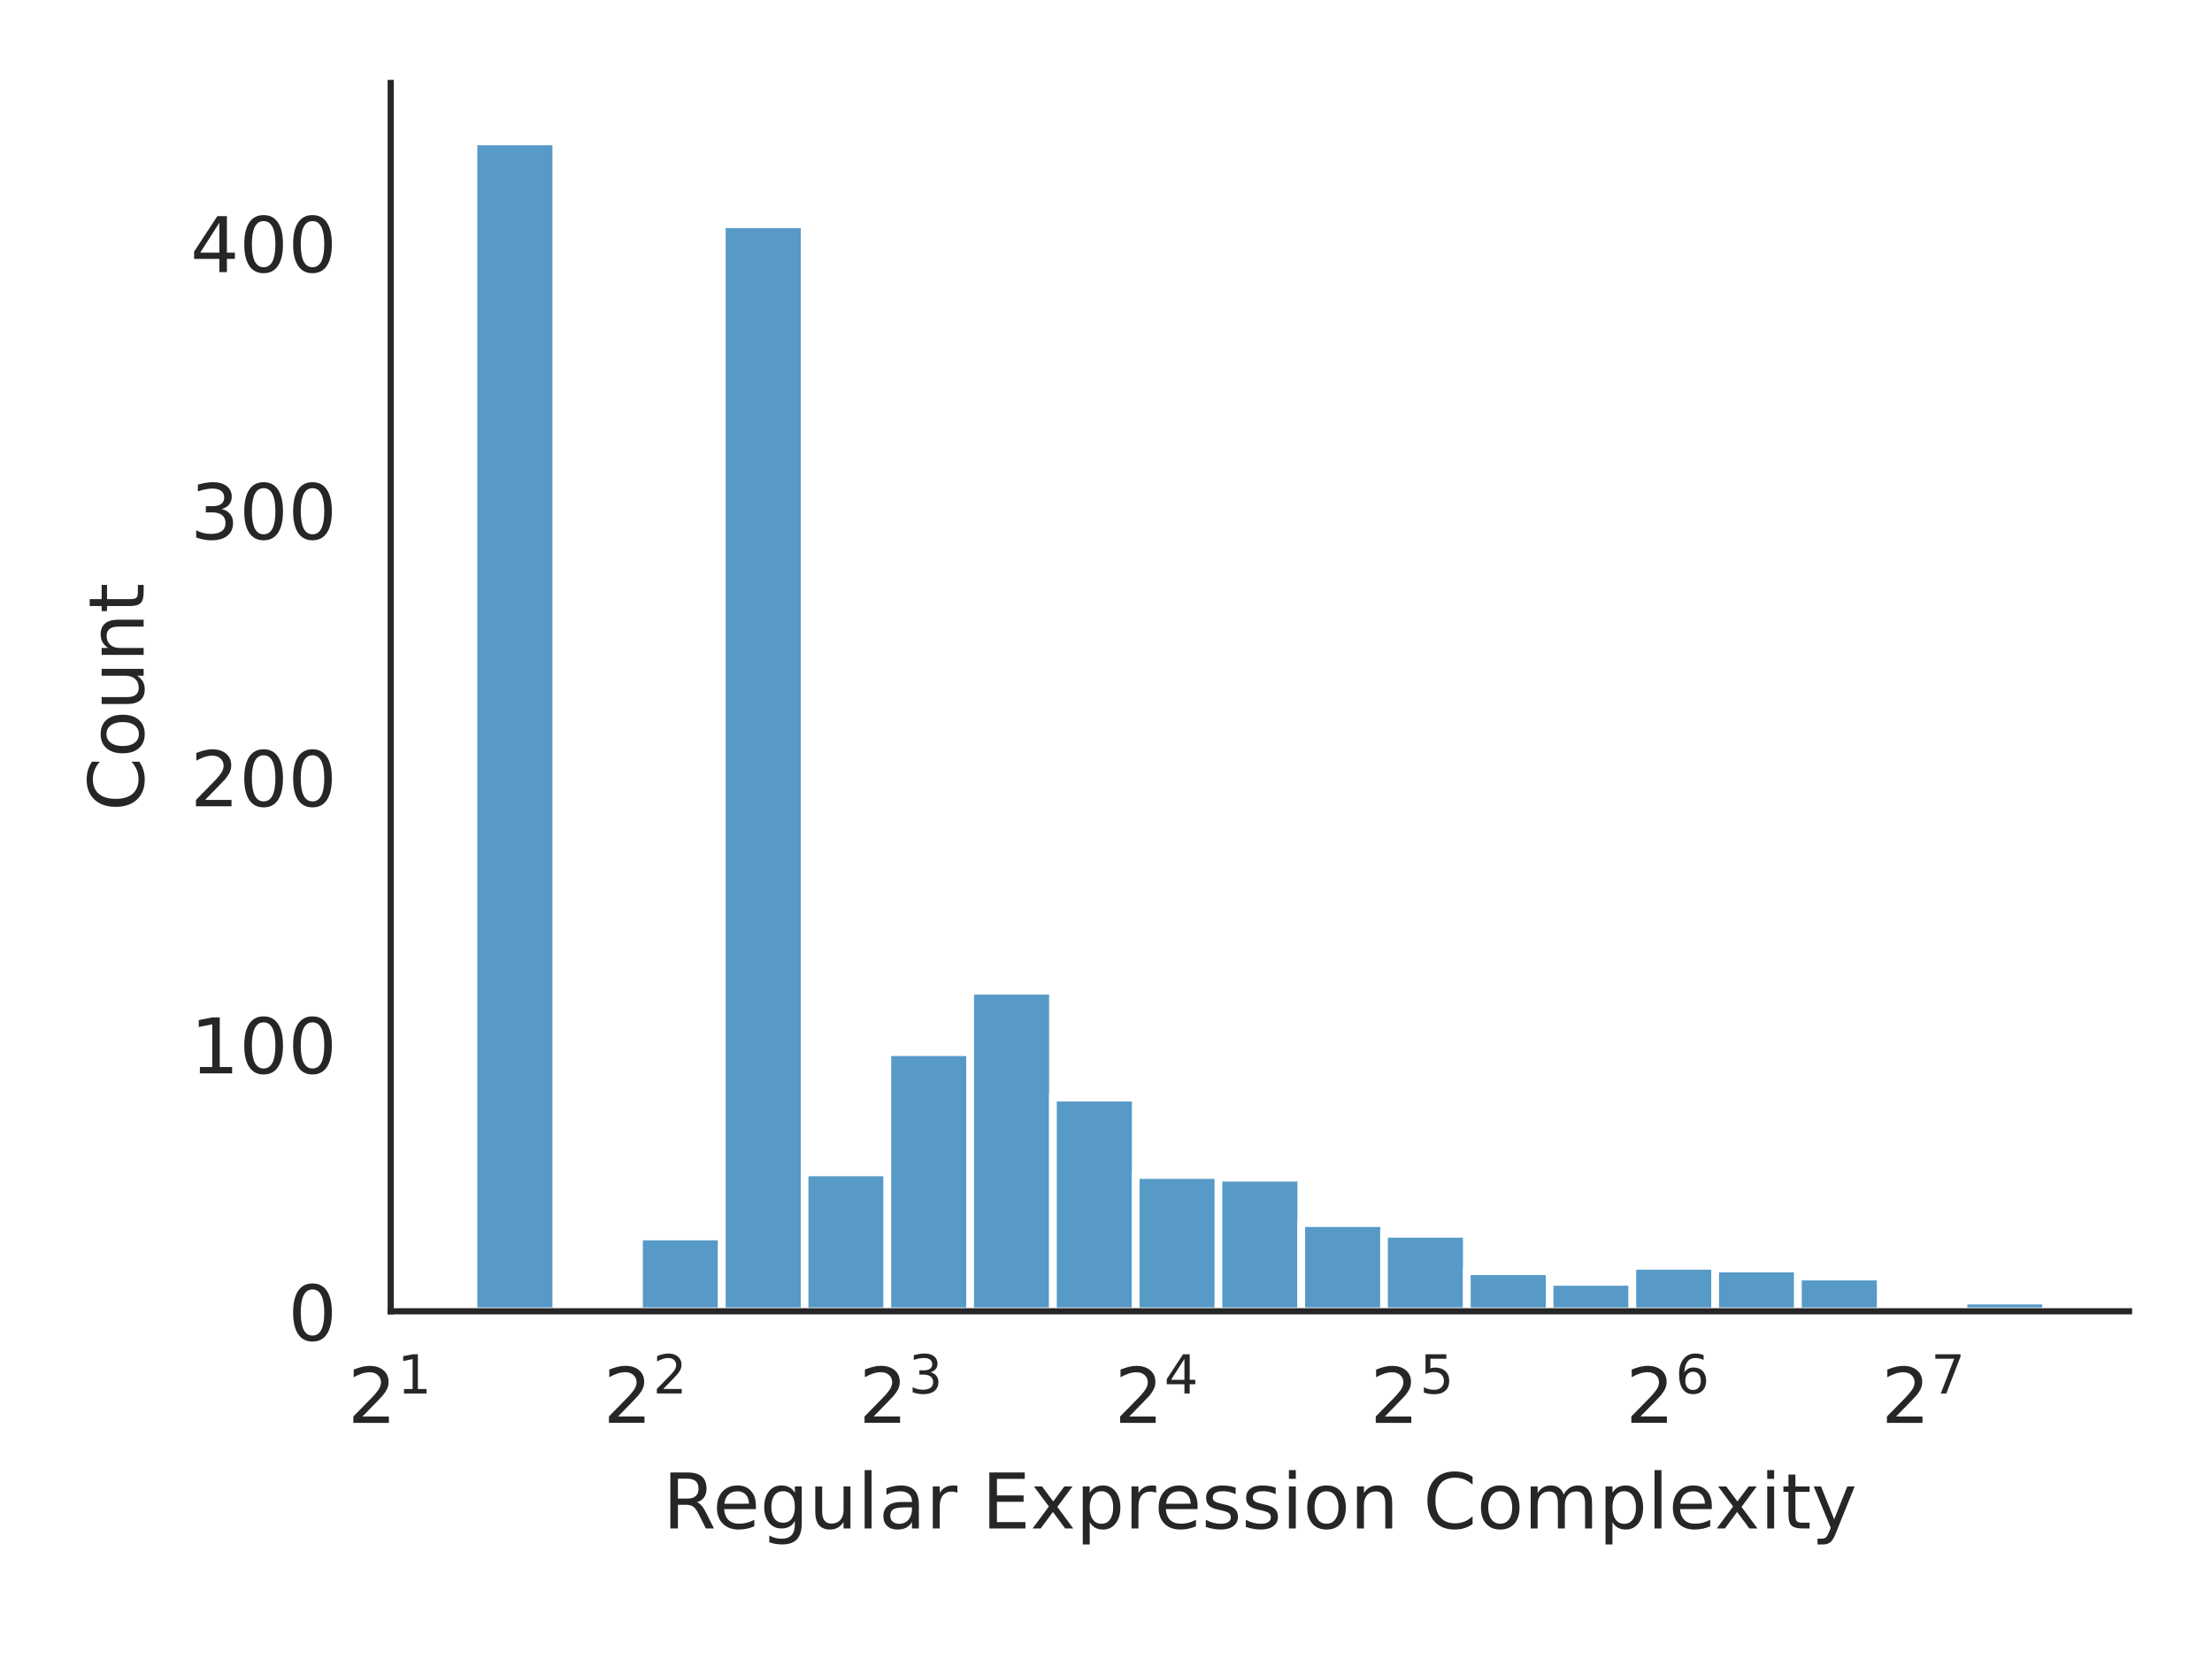
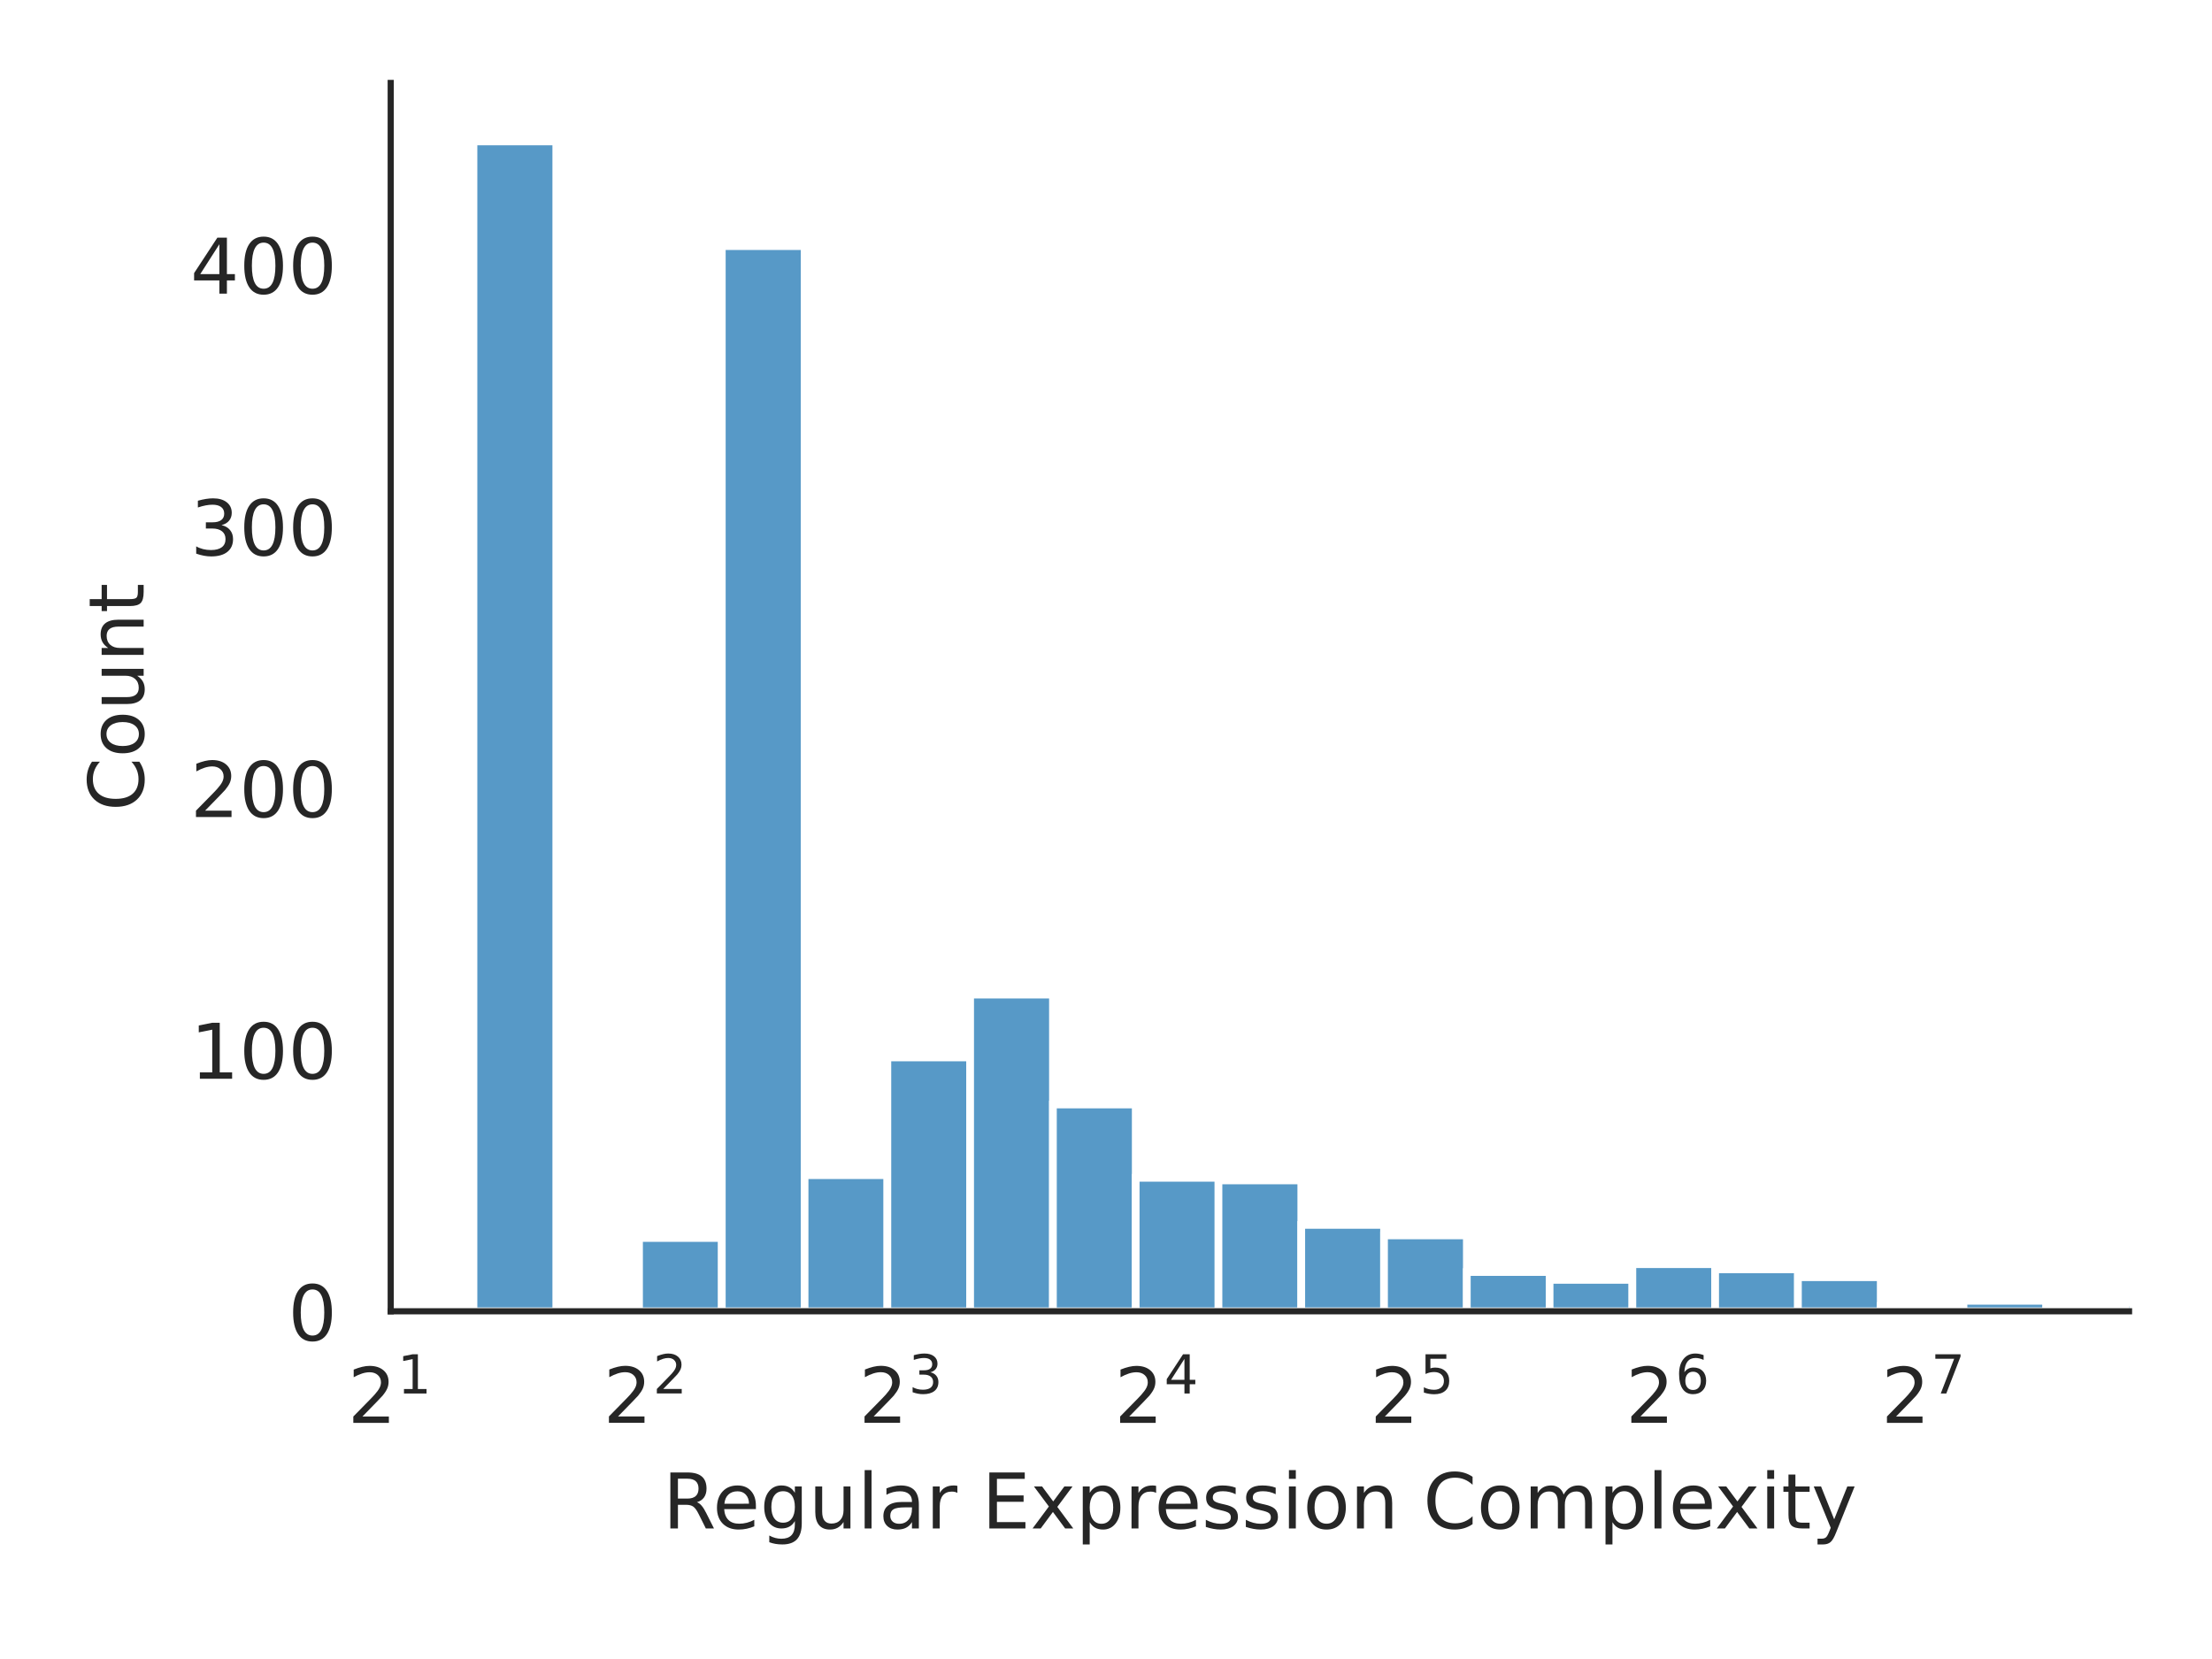
<svg xmlns="http://www.w3.org/2000/svg" xmlns:xlink="http://www.w3.org/1999/xlink" width="288pt" height="216pt" viewBox="0 0 288 216" version="1.1">
  <defs>
    <style type="text/css">*{stroke-linejoin: round; stroke-linecap: butt}</style>
  </defs>
  <g id="figure_1">
    <g id="patch_1">
      <path d="M 0 216  L 288 216  L 288 0  L 0 0  z " style="fill: #ffffff" />
    </g>
    <g id="axes_1">
      <g id="patch_2">
        <path d="M 50.87 170.728  L 277.2 170.728  L 277.2 10.8  L 50.87 10.8  z " style="fill: #ffffff" />
      </g>
      <g id="matplotlib.axis_1">
        <g id="xtick_1">
          <g id="text_1">
            <g style="fill: #262626" transform="translate(45.27 185.3264) scale(0.1 -0.1)">
              <defs>
                <path id="DejaVuSans-32" d="M 1228 531  L 3431 531  L 3431 0  L 469 0  L 469 531  Q 828 903 1448 1529  Q 2069 2156 2228 2338  Q 2531 2678 2651 2914  Q 2772 3150 2772 3378  Q 2772 3750 2511 3984  Q 2250 4219 1831 4219  Q 1534 4219 1204 4116  Q 875 4013 500 3803  L 500 4441  Q 881 4594 1212 4672  Q 1544 4750 1819 4750  Q 2544 4750 2975 4387  Q 3406 4025 3406 3419  Q 3406 3131 3298 2873  Q 3191 2616 2906 2266  Q 2828 2175 2409 1742  Q 1991 1309 1228 531  z " transform="scale(0.015625)" />
                <path id="DejaVuSans-31" d="M 794 531  L 1825 531  L 1825 4091  L 703 3866  L 703 4441  L 1819 4666  L 2450 4666  L 2450 531  L 3481 531  L 3481 0  L 794 0  L 794 531  z " transform="scale(0.015625)" />
              </defs>
              <use xlink:href="#DejaVuSans-32" transform="translate(0 0.684375)" />
              <use xlink:href="#DejaVuSans-31" transform="translate(64.58008 38.96563) scale(0.7)" />
            </g>
          </g>
        </g>
        <g id="xtick_2">
          <g id="text_2">
            <g style="fill: #262626" transform="translate(78.54942 185.3264) scale(0.1 -0.1)">
              <use xlink:href="#DejaVuSans-32" transform="translate(0 0.765625)" />
              <use xlink:href="#DejaVuSans-32" transform="translate(64.58008 39.04688) scale(0.7)" />
            </g>
          </g>
        </g>
        <g id="xtick_3">
          <g id="text_3">
            <g style="fill: #262626" transform="translate(111.8288 185.3264) scale(0.1 -0.1)">
              <defs>
                <path id="DejaVuSans-33" d="M 2597 2516  Q 3050 2419 3304 2112  Q 3559 1806 3559 1356  Q 3559 666 3084 287  Q 2609 -91 1734 -91  Q 1441 -91 1130 -33  Q 819 25 488 141  L 488 750  Q 750 597 1062 519  Q 1375 441 1716 441  Q 2309 441 2620 675  Q 2931 909 2931 1356  Q 2931 1769 2642 2001  Q 2353 2234 1838 2234  L 1294 2234  L 1294 2753  L 1863 2753  Q 2328 2753 2575 2939  Q 2822 3125 2822 3475  Q 2822 3834 2567 4026  Q 2313 4219 1838 4219  Q 1578 4219 1281 4162  Q 984 4106 628 3988  L 628 4550  Q 988 4650 1302 4700  Q 1616 4750 1894 4750  Q 2613 4750 3031 4423  Q 3450 4097 3450 3541  Q 3450 3153 3228 2886  Q 3006 2619 2597 2516  z " transform="scale(0.015625)" />
              </defs>
              <use xlink:href="#DejaVuSans-32" transform="translate(0 0.765625)" />
              <use xlink:href="#DejaVuSans-33" transform="translate(64.58008 39.04688) scale(0.7)" />
            </g>
          </g>
        </g>
        <g id="xtick_4">
          <g id="text_4">
            <g style="fill: #262626" transform="translate(145.1083 185.3264) scale(0.1 -0.1)">
              <defs>
                <path id="DejaVuSans-34" d="M 2419 4116  L 825 1625  L 2419 1625  L 2419 4116  z M 2253 4666  L 3047 4666  L 3047 1625  L 3713 1625  L 3713 1100  L 3047 1100  L 3047 0  L 2419 0  L 2419 1100  L 313 1100  L 313 1709  L 2253 4666  z " transform="scale(0.015625)" />
              </defs>
              <use xlink:href="#DejaVuSans-32" transform="translate(0 0.684375)" />
              <use xlink:href="#DejaVuSans-34" transform="translate(64.58008 38.96563) scale(0.7)" />
            </g>
          </g>
        </g>
        <g id="xtick_5">
          <g id="text_5">
            <g style="fill: #262626" transform="translate(178.3877 185.3264) scale(0.1 -0.1)">
              <defs>
                <path id="DejaVuSans-35" d="M 691 4666  L 3169 4666  L 3169 4134  L 1269 4134  L 1269 2991  Q 1406 3038 1543 3061  Q 1681 3084 1819 3084  Q 2600 3084 3056 2656  Q 3513 2228 3513 1497  Q 3513 744 3044 326  Q 2575 -91 1722 -91  Q 1428 -91 1123 -41  Q 819 9 494 109  L 494 744  Q 775 591 1075 516  Q 1375 441 1709 441  Q 2250 441 2565 725  Q 2881 1009 2881 1497  Q 2881 1984 2565 2268  Q 2250 2553 1709 2553  Q 1456 2553 1204 2497  Q 953 2441 691 2322  L 691 4666  z " transform="scale(0.015625)" />
              </defs>
              <use xlink:href="#DejaVuSans-32" transform="translate(0 0.684375)" />
              <use xlink:href="#DejaVuSans-35" transform="translate(64.58008 38.96563) scale(0.7)" />
            </g>
          </g>
        </g>
        <g id="xtick_6">
          <g id="text_6">
            <g style="fill: #262626" transform="translate(211.6671 185.3264) scale(0.1 -0.1)">
              <defs>
                <path id="DejaVuSans-36" d="M 2113 2584  Q 1688 2584 1439 2293  Q 1191 2003 1191 1497  Q 1191 994 1439 701  Q 1688 409 2113 409  Q 2538 409 2786 701  Q 3034 994 3034 1497  Q 3034 2003 2786 2293  Q 2538 2584 2113 2584  z M 3366 4563  L 3366 3988  Q 3128 4100 2886 4159  Q 2644 4219 2406 4219  Q 1781 4219 1451 3797  Q 1122 3375 1075 2522  Q 1259 2794 1537 2939  Q 1816 3084 2150 3084  Q 2853 3084 3261 2657  Q 3669 2231 3669 1497  Q 3669 778 3244 343  Q 2819 -91 2113 -91  Q 1303 -91 875 529  Q 447 1150 447 2328  Q 447 3434 972 4092  Q 1497 4750 2381 4750  Q 2619 4750 2861 4703  Q 3103 4656 3366 4563  z " transform="scale(0.015625)" />
              </defs>
              <use xlink:href="#DejaVuSans-32" transform="translate(0 0.765625)" />
              <use xlink:href="#DejaVuSans-36" transform="translate(64.58008 39.04688) scale(0.7)" />
            </g>
          </g>
        </g>
        <g id="xtick_7">
          <g id="text_7">
            <g style="fill: #262626" transform="translate(244.9465 185.3264) scale(0.1 -0.1)">
              <defs>
                <path id="DejaVuSans-37" d="M 525 4666  L 3525 4666  L 3525 4397  L 1831 0  L 1172 0  L 2766 4134  L 525 4134  L 525 4666  z " transform="scale(0.015625)" />
              </defs>
              <use xlink:href="#DejaVuSans-32" transform="translate(0 0.684375)" />
              <use xlink:href="#DejaVuSans-37" transform="translate(64.58008 38.96563) scale(0.7)" />
            </g>
          </g>
        </g>
        <g id="text_8">
          <g style="fill: #262626" transform="translate(86.29906 199.0046) scale(0.1 -0.1)">
            <defs>
              <path id="DejaVuSans-52" d="M 2841 2188  Q 3044 2119 3236 1894  Q 3428 1669 3622 1275  L 4263 0  L 3584 0  L 2988 1197  Q 2756 1666 2539 1819  Q 2322 1972 1947 1972  L 1259 1972  L 1259 0  L 628 0  L 628 4666  L 2053 4666  Q 2853 4666 3247 4331  Q 3641 3997 3641 3322  Q 3641 2881 3436 2590  Q 3231 2300 2841 2188  z M 1259 4147  L 1259 2491  L 2053 2491  Q 2509 2491 2742 2702  Q 2975 2913 2975 3322  Q 2975 3731 2742 3939  Q 2509 4147 2053 4147  L 1259 4147  z " transform="scale(0.015625)" />
              <path id="DejaVuSans-65" d="M 3597 1894  L 3597 1613  L 953 1613  Q 991 1019 1311 708  Q 1631 397 2203 397  Q 2534 397 2845 478  Q 3156 559 3463 722  L 3463 178  Q 3153 47 2828 -22  Q 2503 -91 2169 -91  Q 1331 -91 842 396  Q 353 884 353 1716  Q 353 2575 817 3079  Q 1281 3584 2069 3584  Q 2775 3584 3186 3129  Q 3597 2675 3597 1894  z M 3022 2063  Q 3016 2534 2758 2815  Q 2500 3097 2075 3097  Q 1594 3097 1305 2825  Q 1016 2553 972 2059  L 3022 2063  z " transform="scale(0.015625)" />
              <path id="DejaVuSans-67" d="M 2906 1791  Q 2906 2416 2648 2759  Q 2391 3103 1925 3103  Q 1463 3103 1205 2759  Q 947 2416 947 1791  Q 947 1169 1205 825  Q 1463 481 1925 481  Q 2391 481 2648 825  Q 2906 1169 2906 1791  z M 3481 434  Q 3481 -459 3084 -895  Q 2688 -1331 1869 -1331  Q 1566 -1331 1297 -1286  Q 1028 -1241 775 -1147  L 775 -588  Q 1028 -725 1275 -790  Q 1522 -856 1778 -856  Q 2344 -856 2625 -561  Q 2906 -266 2906 331  L 2906 616  Q 2728 306 2450 153  Q 2172 0 1784 0  Q 1141 0 747 490  Q 353 981 353 1791  Q 353 2603 747 3093  Q 1141 3584 1784 3584  Q 2172 3584 2450 3431  Q 2728 3278 2906 2969  L 2906 3500  L 3481 3500  L 3481 434  z " transform="scale(0.015625)" />
              <path id="DejaVuSans-75" d="M 544 1381  L 544 3500  L 1119 3500  L 1119 1403  Q 1119 906 1312 657  Q 1506 409 1894 409  Q 2359 409 2629 706  Q 2900 1003 2900 1516  L 2900 3500  L 3475 3500  L 3475 0  L 2900 0  L 2900 538  Q 2691 219 2414 64  Q 2138 -91 1772 -91  Q 1169 -91 856 284  Q 544 659 544 1381  z M 1991 3584  L 1991 3584  z " transform="scale(0.015625)" />
              <path id="DejaVuSans-6c" d="M 603 4863  L 1178 4863  L 1178 0  L 603 0  L 603 4863  z " transform="scale(0.015625)" />
              <path id="DejaVuSans-61" d="M 2194 1759  Q 1497 1759 1228 1600  Q 959 1441 959 1056  Q 959 750 1161 570  Q 1363 391 1709 391  Q 2188 391 2477 730  Q 2766 1069 2766 1631  L 2766 1759  L 2194 1759  z M 3341 1997  L 3341 0  L 2766 0  L 2766 531  Q 2569 213 2275 61  Q 1981 -91 1556 -91  Q 1019 -91 701 211  Q 384 513 384 1019  Q 384 1609 779 1909  Q 1175 2209 1959 2209  L 2766 2209  L 2766 2266  Q 2766 2663 2505 2880  Q 2244 3097 1772 3097  Q 1472 3097 1187 3025  Q 903 2953 641 2809  L 641 3341  Q 956 3463 1253 3523  Q 1550 3584 1831 3584  Q 2591 3584 2966 3190  Q 3341 2797 3341 1997  z " transform="scale(0.015625)" />
              <path id="DejaVuSans-72" d="M 2631 2963  Q 2534 3019 2420 3045  Q 2306 3072 2169 3072  Q 1681 3072 1420 2755  Q 1159 2438 1159 1844  L 1159 0  L 581 0  L 581 3500  L 1159 3500  L 1159 2956  Q 1341 3275 1631 3429  Q 1922 3584 2338 3584  Q 2397 3584 2469 3576  Q 2541 3569 2628 3553  L 2631 2963  z " transform="scale(0.015625)" />
              <path id="DejaVuSans-20" transform="scale(0.015625)" />
              <path id="DejaVuSans-45" d="M 628 4666  L 3578 4666  L 3578 4134  L 1259 4134  L 1259 2753  L 3481 2753  L 3481 2222  L 1259 2222  L 1259 531  L 3634 531  L 3634 0  L 628 0  L 628 4666  z " transform="scale(0.015625)" />
              <path id="DejaVuSans-78" d="M 3513 3500  L 2247 1797  L 3578 0  L 2900 0  L 1881 1375  L 863 0  L 184 0  L 1544 1831  L 300 3500  L 978 3500  L 1906 2253  L 2834 3500  L 3513 3500  z " transform="scale(0.015625)" />
              <path id="DejaVuSans-70" d="M 1159 525  L 1159 -1331  L 581 -1331  L 581 3500  L 1159 3500  L 1159 2969  Q 1341 3281 1617 3432  Q 1894 3584 2278 3584  Q 2916 3584 3314 3078  Q 3713 2572 3713 1747  Q 3713 922 3314 415  Q 2916 -91 2278 -91  Q 1894 -91 1617 61  Q 1341 213 1159 525  z M 3116 1747  Q 3116 2381 2855 2742  Q 2594 3103 2138 3103  Q 1681 3103 1420 2742  Q 1159 2381 1159 1747  Q 1159 1113 1420 752  Q 1681 391 2138 391  Q 2594 391 2855 752  Q 3116 1113 3116 1747  z " transform="scale(0.015625)" />
              <path id="DejaVuSans-73" d="M 2834 3397  L 2834 2853  Q 2591 2978 2328 3040  Q 2066 3103 1784 3103  Q 1356 3103 1142 2972  Q 928 2841 928 2578  Q 928 2378 1081 2264  Q 1234 2150 1697 2047  L 1894 2003  Q 2506 1872 2764 1633  Q 3022 1394 3022 966  Q 3022 478 2636 193  Q 2250 -91 1575 -91  Q 1294 -91 989 -36  Q 684 19 347 128  L 347 722  Q 666 556 975 473  Q 1284 391 1588 391  Q 1994 391 2212 530  Q 2431 669 2431 922  Q 2431 1156 2273 1281  Q 2116 1406 1581 1522  L 1381 1569  Q 847 1681 609 1914  Q 372 2147 372 2553  Q 372 3047 722 3315  Q 1072 3584 1716 3584  Q 2034 3584 2315 3537  Q 2597 3491 2834 3397  z " transform="scale(0.015625)" />
              <path id="DejaVuSans-69" d="M 603 3500  L 1178 3500  L 1178 0  L 603 0  L 603 3500  z M 603 4863  L 1178 4863  L 1178 4134  L 603 4134  L 603 4863  z " transform="scale(0.015625)" />
              <path id="DejaVuSans-6f" d="M 1959 3097  Q 1497 3097 1228 2736  Q 959 2375 959 1747  Q 959 1119 1226 758  Q 1494 397 1959 397  Q 2419 397 2687 759  Q 2956 1122 2956 1747  Q 2956 2369 2687 2733  Q 2419 3097 1959 3097  z M 1959 3584  Q 2709 3584 3137 3096  Q 3566 2609 3566 1747  Q 3566 888 3137 398  Q 2709 -91 1959 -91  Q 1206 -91 779 398  Q 353 888 353 1747  Q 353 2609 779 3096  Q 1206 3584 1959 3584  z " transform="scale(0.015625)" />
              <path id="DejaVuSans-6e" d="M 3513 2113  L 3513 0  L 2938 0  L 2938 2094  Q 2938 2591 2744 2837  Q 2550 3084 2163 3084  Q 1697 3084 1428 2787  Q 1159 2491 1159 1978  L 1159 0  L 581 0  L 581 3500  L 1159 3500  L 1159 2956  Q 1366 3272 1645 3428  Q 1925 3584 2291 3584  Q 2894 3584 3203 3211  Q 3513 2838 3513 2113  z " transform="scale(0.015625)" />
              <path id="DejaVuSans-43" d="M 4122 4306  L 4122 3641  Q 3803 3938 3442 4084  Q 3081 4231 2675 4231  Q 1875 4231 1450 3742  Q 1025 3253 1025 2328  Q 1025 1406 1450 917  Q 1875 428 2675 428  Q 3081 428 3442 575  Q 3803 722 4122 1019  L 4122 359  Q 3791 134 3420 21  Q 3050 -91 2638 -91  Q 1578 -91 968 557  Q 359 1206 359 2328  Q 359 3453 968 4101  Q 1578 4750 2638 4750  Q 3056 4750 3426 4639  Q 3797 4528 4122 4306  z " transform="scale(0.015625)" />
              <path id="DejaVuSans-6d" d="M 3328 2828  Q 3544 3216 3844 3400  Q 4144 3584 4550 3584  Q 5097 3584 5394 3201  Q 5691 2819 5691 2113  L 5691 0  L 5113 0  L 5113 2094  Q 5113 2597 4934 2840  Q 4756 3084 4391 3084  Q 3944 3084 3684 2787  Q 3425 2491 3425 1978  L 3425 0  L 2847 0  L 2847 2094  Q 2847 2600 2669 2842  Q 2491 3084 2119 3084  Q 1678 3084 1418 2786  Q 1159 2488 1159 1978  L 1159 0  L 581 0  L 581 3500  L 1159 3500  L 1159 2956  Q 1356 3278 1631 3431  Q 1906 3584 2284 3584  Q 2666 3584 2933 3390  Q 3200 3197 3328 2828  z " transform="scale(0.015625)" />
              <path id="DejaVuSans-74" d="M 1172 4494  L 1172 3500  L 2356 3500  L 2356 3053  L 1172 3053  L 1172 1153  Q 1172 725 1289 603  Q 1406 481 1766 481  L 2356 481  L 2356 0  L 1766 0  Q 1100 0 847 248  Q 594 497 594 1153  L 594 3053  L 172 3053  L 172 3500  L 594 3500  L 594 4494  L 1172 4494  z " transform="scale(0.015625)" />
              <path id="DejaVuSans-79" d="M 2059 -325  Q 1816 -950 1584 -1140  Q 1353 -1331 966 -1331  L 506 -1331  L 506 -850  L 844 -850  Q 1081 -850 1212 -737  Q 1344 -625 1503 -206  L 1606 56  L 191 3500  L 800 3500  L 1894 763  L 2988 3500  L 3597 3500  L 2059 -325  z " transform="scale(0.015625)" />
            </defs>
            <use xlink:href="#DejaVuSans-52" />
            <use xlink:href="#DejaVuSans-65" x="64.982" />
            <use xlink:href="#DejaVuSans-67" x="126.506" />
            <use xlink:href="#DejaVuSans-75" x="189.982" />
            <use xlink:href="#DejaVuSans-6c" x="253.361" />
            <use xlink:href="#DejaVuSans-61" x="281.145" />
            <use xlink:href="#DejaVuSans-72" x="342.424" />
            <use xlink:href="#DejaVuSans-20" x="383.537" />
            <use xlink:href="#DejaVuSans-45" x="415.324" />
            <use xlink:href="#DejaVuSans-78" x="478.508" />
            <use xlink:href="#DejaVuSans-70" x="537.688" />
            <use xlink:href="#DejaVuSans-72" x="601.164" />
            <use xlink:href="#DejaVuSans-65" x="640.027" />
            <use xlink:href="#DejaVuSans-73" x="701.551" />
            <use xlink:href="#DejaVuSans-73" x="753.65" />
            <use xlink:href="#DejaVuSans-69" x="805.75" />
            <use xlink:href="#DejaVuSans-6f" x="833.533" />
            <use xlink:href="#DejaVuSans-6e" x="894.715" />
            <use xlink:href="#DejaVuSans-20" x="958.094" />
            <use xlink:href="#DejaVuSans-43" x="989.881" />
            <use xlink:href="#DejaVuSans-6f" x="1059.705" />
            <use xlink:href="#DejaVuSans-6d" x="1120.887" />
            <use xlink:href="#DejaVuSans-70" x="1218.299" />
            <use xlink:href="#DejaVuSans-6c" x="1281.775" />
            <use xlink:href="#DejaVuSans-65" x="1309.559" />
            <use xlink:href="#DejaVuSans-78" x="1369.332" />
            <use xlink:href="#DejaVuSans-69" x="1428.512" />
            <use xlink:href="#DejaVuSans-74" x="1456.295" />
            <use xlink:href="#DejaVuSans-79" x="1495.504" />
          </g>
        </g>
      </g>
      <g id="matplotlib.axis_2">
        <g id="ytick_1">
          <g id="text_9">
            <g style="fill: #262626" transform="translate(37.5075 174.5272) scale(0.1 -0.1)">
              <defs>
                <path id="DejaVuSans-30" d="M 2034 4250  Q 1547 4250 1301 3770  Q 1056 3291 1056 2328  Q 1056 1369 1301 889  Q 1547 409 2034 409  Q 2525 409 2770 889  Q 3016 1369 3016 2328  Q 3016 3291 2770 3770  Q 2525 4250 2034 4250  z M 2034 4750  Q 2819 4750 3233 4129  Q 3647 3509 3647 2328  Q 3647 1150 3233 529  Q 2819 -91 2034 -91  Q 1250 -91 836 529  Q 422 1150 422 2328  Q 422 3509 836 4129  Q 1250 4750 2034 4750  z " transform="scale(0.015625)" />
              </defs>
              <use xlink:href="#DejaVuSans-30" />
            </g>
          </g>
        </g>
        <g id="ytick_2">
          <g id="text_10">
-             <g style="fill: #262626" transform="translate(24.7825 139.7527) scale(0.1 -0.1)">
+             <g style="fill: #262626" transform="translate(24.7825 140.4529) scale(0.1 -0.1)">
              <use xlink:href="#DejaVuSans-31" />
              <use xlink:href="#DejaVuSans-30" x="63.623" />
              <use xlink:href="#DejaVuSans-30" x="127.246" />
            </g>
          </g>
        </g>
        <g id="ytick_3">
          <g id="text_11">
-             <g style="fill: #262626" transform="translate(24.7825 104.9782) scale(0.1 -0.1)">
+             <g style="fill: #262626" transform="translate(24.7825 106.3785) scale(0.1 -0.1)">
              <use xlink:href="#DejaVuSans-32" />
              <use xlink:href="#DejaVuSans-30" x="63.623" />
              <use xlink:href="#DejaVuSans-30" x="127.246" />
            </g>
          </g>
        </g>
        <g id="ytick_4">
          <g id="text_12">
-             <g style="fill: #262626" transform="translate(24.7825 70.20367) scale(0.1 -0.1)">
+             <g style="fill: #262626" transform="translate(24.7825 72.30414) scale(0.1 -0.1)">
              <use xlink:href="#DejaVuSans-33" />
              <use xlink:href="#DejaVuSans-30" x="63.623" />
              <use xlink:href="#DejaVuSans-30" x="127.246" />
            </g>
          </g>
        </g>
        <g id="ytick_5">
          <g id="text_13">
-             <g style="fill: #262626" transform="translate(24.7825 35.42915) scale(0.1 -0.1)">
+             <g style="fill: #262626" transform="translate(24.7825 38.22979) scale(0.1 -0.1)">
              <use xlink:href="#DejaVuSans-34" />
              <use xlink:href="#DejaVuSans-30" x="63.623" />
              <use xlink:href="#DejaVuSans-30" x="127.246" />
            </g>
          </g>
        </g>
        <g id="text_14">
          <g style="fill: #262626" transform="translate(18.70281 105.6124) rotate(-90) scale(0.1 -0.1)">
            <use xlink:href="#DejaVuSans-43" />
            <use xlink:href="#DejaVuSans-6f" x="69.824" />
            <use xlink:href="#DejaVuSans-75" x="131.006" />
            <use xlink:href="#DejaVuSans-6e" x="194.385" />
            <use xlink:href="#DejaVuSans-74" x="257.764" />
          </g>
        </g>
      </g>
      <g id="patch_3">
-         <path d="M 50.87 170.728  L 61.648 170.728  L 61.648 170.033  L 50.87 170.033  z " clip-path="url(#p1a9a3361ee)" style="fill: #1f77b4; fill-opacity: 0.75; stroke: #ffffff; stroke-linejoin: miter" />
+         <path d="M 50.87 170.728  L 61.648 170.728  L 61.648 170.047  L 50.87 170.047  z " clip-path="url(#p1a9a3361ee)" style="fill: #1f77b4; fill-opacity: 0.75; stroke: #ffffff; stroke-linejoin: miter" />
      </g>
      <g id="patch_4">
        <path d="M 61.648 170.728  L 72.425 170.728  L 72.425 18.416  L 61.648 18.416  z " clip-path="url(#p1a9a3361ee)" style="fill: #1f77b4; fill-opacity: 0.75; stroke: #ffffff; stroke-linejoin: miter" />
      </g>
      <g id="patch_5">
        <path d="M 72.425 170.728  L 83.203 170.728  L 83.203 170.728  L 72.425 170.728  z " clip-path="url(#p1a9a3361ee)" style="fill: #1f77b4; fill-opacity: 0.75; stroke: #ffffff; stroke-linejoin: miter" />
      </g>
      <g id="patch_6">
-         <path d="M 83.203 170.728  L 93.98 170.728  L 93.98 160.991  L 83.203 160.991  z " clip-path="url(#p1a9a3361ee)" style="fill: #1f77b4; fill-opacity: 0.75; stroke: #ffffff; stroke-linejoin: miter" />
+         <path d="M 83.203 170.728  L 93.98 170.728  L 93.98 161.187  L 83.203 161.187  z " clip-path="url(#p1a9a3361ee)" style="fill: #1f77b4; fill-opacity: 0.75; stroke: #ffffff; stroke-linejoin: miter" />
      </g>
      <g id="patch_7">
-         <path d="M 93.98 170.728  L 104.758 170.728  L 104.758 29.196  L 93.98 29.196  z " clip-path="url(#p1a9a3361ee)" style="fill: #1f77b4; fill-opacity: 0.75; stroke: #ffffff; stroke-linejoin: miter" />
+         <path d="M 93.98 170.728  L 104.758 170.728  L 104.758 32.045  L 93.98 32.045  z " clip-path="url(#p1a9a3361ee)" style="fill: #1f77b4; fill-opacity: 0.75; stroke: #ffffff; stroke-linejoin: miter" />
      </g>
      <g id="patch_8">
-         <path d="M 104.758 170.728  L 115.536 170.728  L 115.536 152.645  L 104.758 152.645  z " clip-path="url(#p1a9a3361ee)" style="fill: #1f77b4; fill-opacity: 0.75; stroke: #ffffff; stroke-linejoin: miter" />
+         <path d="M 104.758 170.728  L 115.536 170.728  L 115.536 153.009  L 104.758 153.009  z " clip-path="url(#p1a9a3361ee)" style="fill: #1f77b4; fill-opacity: 0.75; stroke: #ffffff; stroke-linejoin: miter" />
      </g>
      <g id="patch_9">
-         <path d="M 115.536 170.728  L 126.313 170.728  L 126.313 136.997  L 115.536 136.997  z " clip-path="url(#p1a9a3361ee)" style="fill: #1f77b4; fill-opacity: 0.75; stroke: #ffffff; stroke-linejoin: miter" />
+         <path d="M 115.536 170.728  L 126.313 170.728  L 126.313 137.676  L 115.536 137.676  z " clip-path="url(#p1a9a3361ee)" style="fill: #1f77b4; fill-opacity: 0.75; stroke: #ffffff; stroke-linejoin: miter" />
      </g>
      <g id="patch_10">
-         <path d="M 126.313 170.728  L 137.091 170.728  L 137.091 128.999  L 126.313 128.999  z " clip-path="url(#p1a9a3361ee)" style="fill: #1f77b4; fill-opacity: 0.75; stroke: #ffffff; stroke-linejoin: miter" />
+         <path d="M 126.313 170.728  L 137.091 170.728  L 137.091 129.498  L 126.313 129.498  z " clip-path="url(#p1a9a3361ee)" style="fill: #1f77b4; fill-opacity: 0.75; stroke: #ffffff; stroke-linejoin: miter" />
      </g>
      <g id="patch_11">
-         <path d="M 137.091 170.728  L 147.869 170.728  L 147.869 142.908  L 137.091 142.908  z " clip-path="url(#p1a9a3361ee)" style="fill: #1f77b4; fill-opacity: 0.75; stroke: #ffffff; stroke-linejoin: miter" />
+         <path d="M 137.091 170.728  L 147.869 170.728  L 147.869 143.809  L 137.091 143.809  z " clip-path="url(#p1a9a3361ee)" style="fill: #1f77b4; fill-opacity: 0.75; stroke: #ffffff; stroke-linejoin: miter" />
      </g>
      <g id="patch_12">
-         <path d="M 147.869 170.728  L 158.646 170.728  L 158.646 152.993  L 147.869 152.993  z " clip-path="url(#p1a9a3361ee)" style="fill: #1f77b4; fill-opacity: 0.75; stroke: #ffffff; stroke-linejoin: miter" />
+         <path d="M 147.869 170.728  L 158.646 170.728  L 158.646 153.35  L 147.869 153.35  z " clip-path="url(#p1a9a3361ee)" style="fill: #1f77b4; fill-opacity: 0.75; stroke: #ffffff; stroke-linejoin: miter" />
      </g>
      <g id="patch_13">
-         <path d="M 158.646 170.728  L 169.424 170.728  L 169.424 153.341  L 158.646 153.341  z " clip-path="url(#p1a9a3361ee)" style="fill: #1f77b4; fill-opacity: 0.75; stroke: #ffffff; stroke-linejoin: miter" />
+         <path d="M 158.646 170.728  L 169.424 170.728  L 169.424 153.691  L 158.646 153.691  z " clip-path="url(#p1a9a3361ee)" style="fill: #1f77b4; fill-opacity: 0.75; stroke: #ffffff; stroke-linejoin: miter" />
      </g>
      <g id="patch_14">
-         <path d="M 169.424 170.728  L 180.201 170.728  L 180.201 159.252  L 169.424 159.252  z " clip-path="url(#p1a9a3361ee)" style="fill: #1f77b4; fill-opacity: 0.75; stroke: #ffffff; stroke-linejoin: miter" />
+         <path d="M 169.424 170.728  L 180.201 170.728  L 180.201 159.483  L 169.424 159.483  z " clip-path="url(#p1a9a3361ee)" style="fill: #1f77b4; fill-opacity: 0.75; stroke: #ffffff; stroke-linejoin: miter" />
      </g>
      <g id="patch_15">
-         <path d="M 180.201 170.728  L 190.979 170.728  L 190.979 160.643  L 180.201 160.643  z " clip-path="url(#p1a9a3361ee)" style="fill: #1f77b4; fill-opacity: 0.75; stroke: #ffffff; stroke-linejoin: miter" />
+         <path d="M 180.201 170.728  L 190.979 170.728  L 190.979 160.846  L 180.201 160.846  z " clip-path="url(#p1a9a3361ee)" style="fill: #1f77b4; fill-opacity: 0.75; stroke: #ffffff; stroke-linejoin: miter" />
      </g>
      <g id="patch_16">
-         <path d="M 190.979 170.728  L 201.757 170.728  L 201.757 165.512  L 190.979 165.512  z " clip-path="url(#p1a9a3361ee)" style="fill: #1f77b4; fill-opacity: 0.75; stroke: #ffffff; stroke-linejoin: miter" />
+         <path d="M 190.979 170.728  L 201.757 170.728  L 201.757 165.617  L 190.979 165.617  z " clip-path="url(#p1a9a3361ee)" style="fill: #1f77b4; fill-opacity: 0.75; stroke: #ffffff; stroke-linejoin: miter" />
      </g>
      <g id="patch_17">
-         <path d="M 201.757 170.728  L 212.534 170.728  L 212.534 166.903  L 201.757 166.903  z " clip-path="url(#p1a9a3361ee)" style="fill: #1f77b4; fill-opacity: 0.75; stroke: #ffffff; stroke-linejoin: miter" />
+         <path d="M 201.757 170.728  L 212.534 170.728  L 212.534 166.639  L 201.757 166.639  z " clip-path="url(#p1a9a3361ee)" style="fill: #1f77b4; fill-opacity: 0.75; stroke: #ffffff; stroke-linejoin: miter" />
      </g>
      <g id="patch_18">
-         <path d="M 212.534 170.728  L 223.312 170.728  L 223.312 164.816  L 212.534 164.816  z " clip-path="url(#p1a9a3361ee)" style="fill: #1f77b4; fill-opacity: 0.75; stroke: #ffffff; stroke-linejoin: miter" />
+         <path d="M 212.534 170.728  L 223.312 170.728  L 223.312 164.595  L 212.534 164.595  z " clip-path="url(#p1a9a3361ee)" style="fill: #1f77b4; fill-opacity: 0.75; stroke: #ffffff; stroke-linejoin: miter" />
      </g>
      <g id="patch_19">
-         <path d="M 223.312 170.728  L 234.09 170.728  L 234.09 165.164  L 223.312 165.164  z " clip-path="url(#p1a9a3361ee)" style="fill: #1f77b4; fill-opacity: 0.75; stroke: #ffffff; stroke-linejoin: miter" />
+         <path d="M 223.312 170.728  L 234.09 170.728  L 234.09 165.276  L 223.312 165.276  z " clip-path="url(#p1a9a3361ee)" style="fill: #1f77b4; fill-opacity: 0.75; stroke: #ffffff; stroke-linejoin: miter" />
      </g>
      <g id="patch_20">
-         <path d="M 234.09 170.728  L 244.867 170.728  L 244.867 166.207  L 234.09 166.207  z " clip-path="url(#p1a9a3361ee)" style="fill: #1f77b4; fill-opacity: 0.75; stroke: #ffffff; stroke-linejoin: miter" />
+         <path d="M 234.09 170.728  L 244.867 170.728  L 244.867 166.298  L 234.09 166.298  z " clip-path="url(#p1a9a3361ee)" style="fill: #1f77b4; fill-opacity: 0.75; stroke: #ffffff; stroke-linejoin: miter" />
      </g>
      <g id="patch_21">
-         <path d="M 244.867 170.728  L 255.645 170.728  L 255.645 170.033  L 244.867 170.033  z " clip-path="url(#p1a9a3361ee)" style="fill: #1f77b4; fill-opacity: 0.75; stroke: #ffffff; stroke-linejoin: miter" />
+         <path d="M 244.867 170.728  L 255.645 170.728  L 255.645 170.047  L 244.867 170.047  z " clip-path="url(#p1a9a3361ee)" style="fill: #1f77b4; fill-opacity: 0.75; stroke: #ffffff; stroke-linejoin: miter" />
      </g>
      <g id="patch_22">
-         <path d="M 255.645 170.728  L 266.422 170.728  L 266.422 169.337  L 255.645 169.337  z " clip-path="url(#p1a9a3361ee)" style="fill: #1f77b4; fill-opacity: 0.75; stroke: #ffffff; stroke-linejoin: miter" />
+         <path d="M 255.645 170.728  L 266.422 170.728  L 266.422 169.365  L 255.645 169.365  z " clip-path="url(#p1a9a3361ee)" style="fill: #1f77b4; fill-opacity: 0.75; stroke: #ffffff; stroke-linejoin: miter" />
      </g>
      <g id="patch_23">
-         <path d="M 266.422 170.728  L 277.2 170.728  L 277.2 170.033  L 266.422 170.033  z " clip-path="url(#p1a9a3361ee)" style="fill: #1f77b4; fill-opacity: 0.75; stroke: #ffffff; stroke-linejoin: miter" />
+         <path d="M 266.422 170.728  L 277.2 170.728  L 277.2 170.047  L 266.422 170.047  z " clip-path="url(#p1a9a3361ee)" style="fill: #1f77b4; fill-opacity: 0.75; stroke: #ffffff; stroke-linejoin: miter" />
      </g>
      <g id="patch_24">
        <path d="M 50.87 170.728  L 50.87 10.8  " style="fill: none; stroke: #262626; stroke-width: 0.8; stroke-linejoin: miter; stroke-linecap: square" />
      </g>
      <g id="patch_25">
        <path d="M 50.87 170.728  L 277.2 170.728  " style="fill: none; stroke: #262626; stroke-width: 0.8; stroke-linejoin: miter; stroke-linecap: square" />
      </g>
    </g>
  </g>
  <defs>
    <clipPath id="p1a9a3361ee">
      <rect x="50.87" y="10.8" width="226.33" height="159.928" />
    </clipPath>
  </defs>
</svg>
